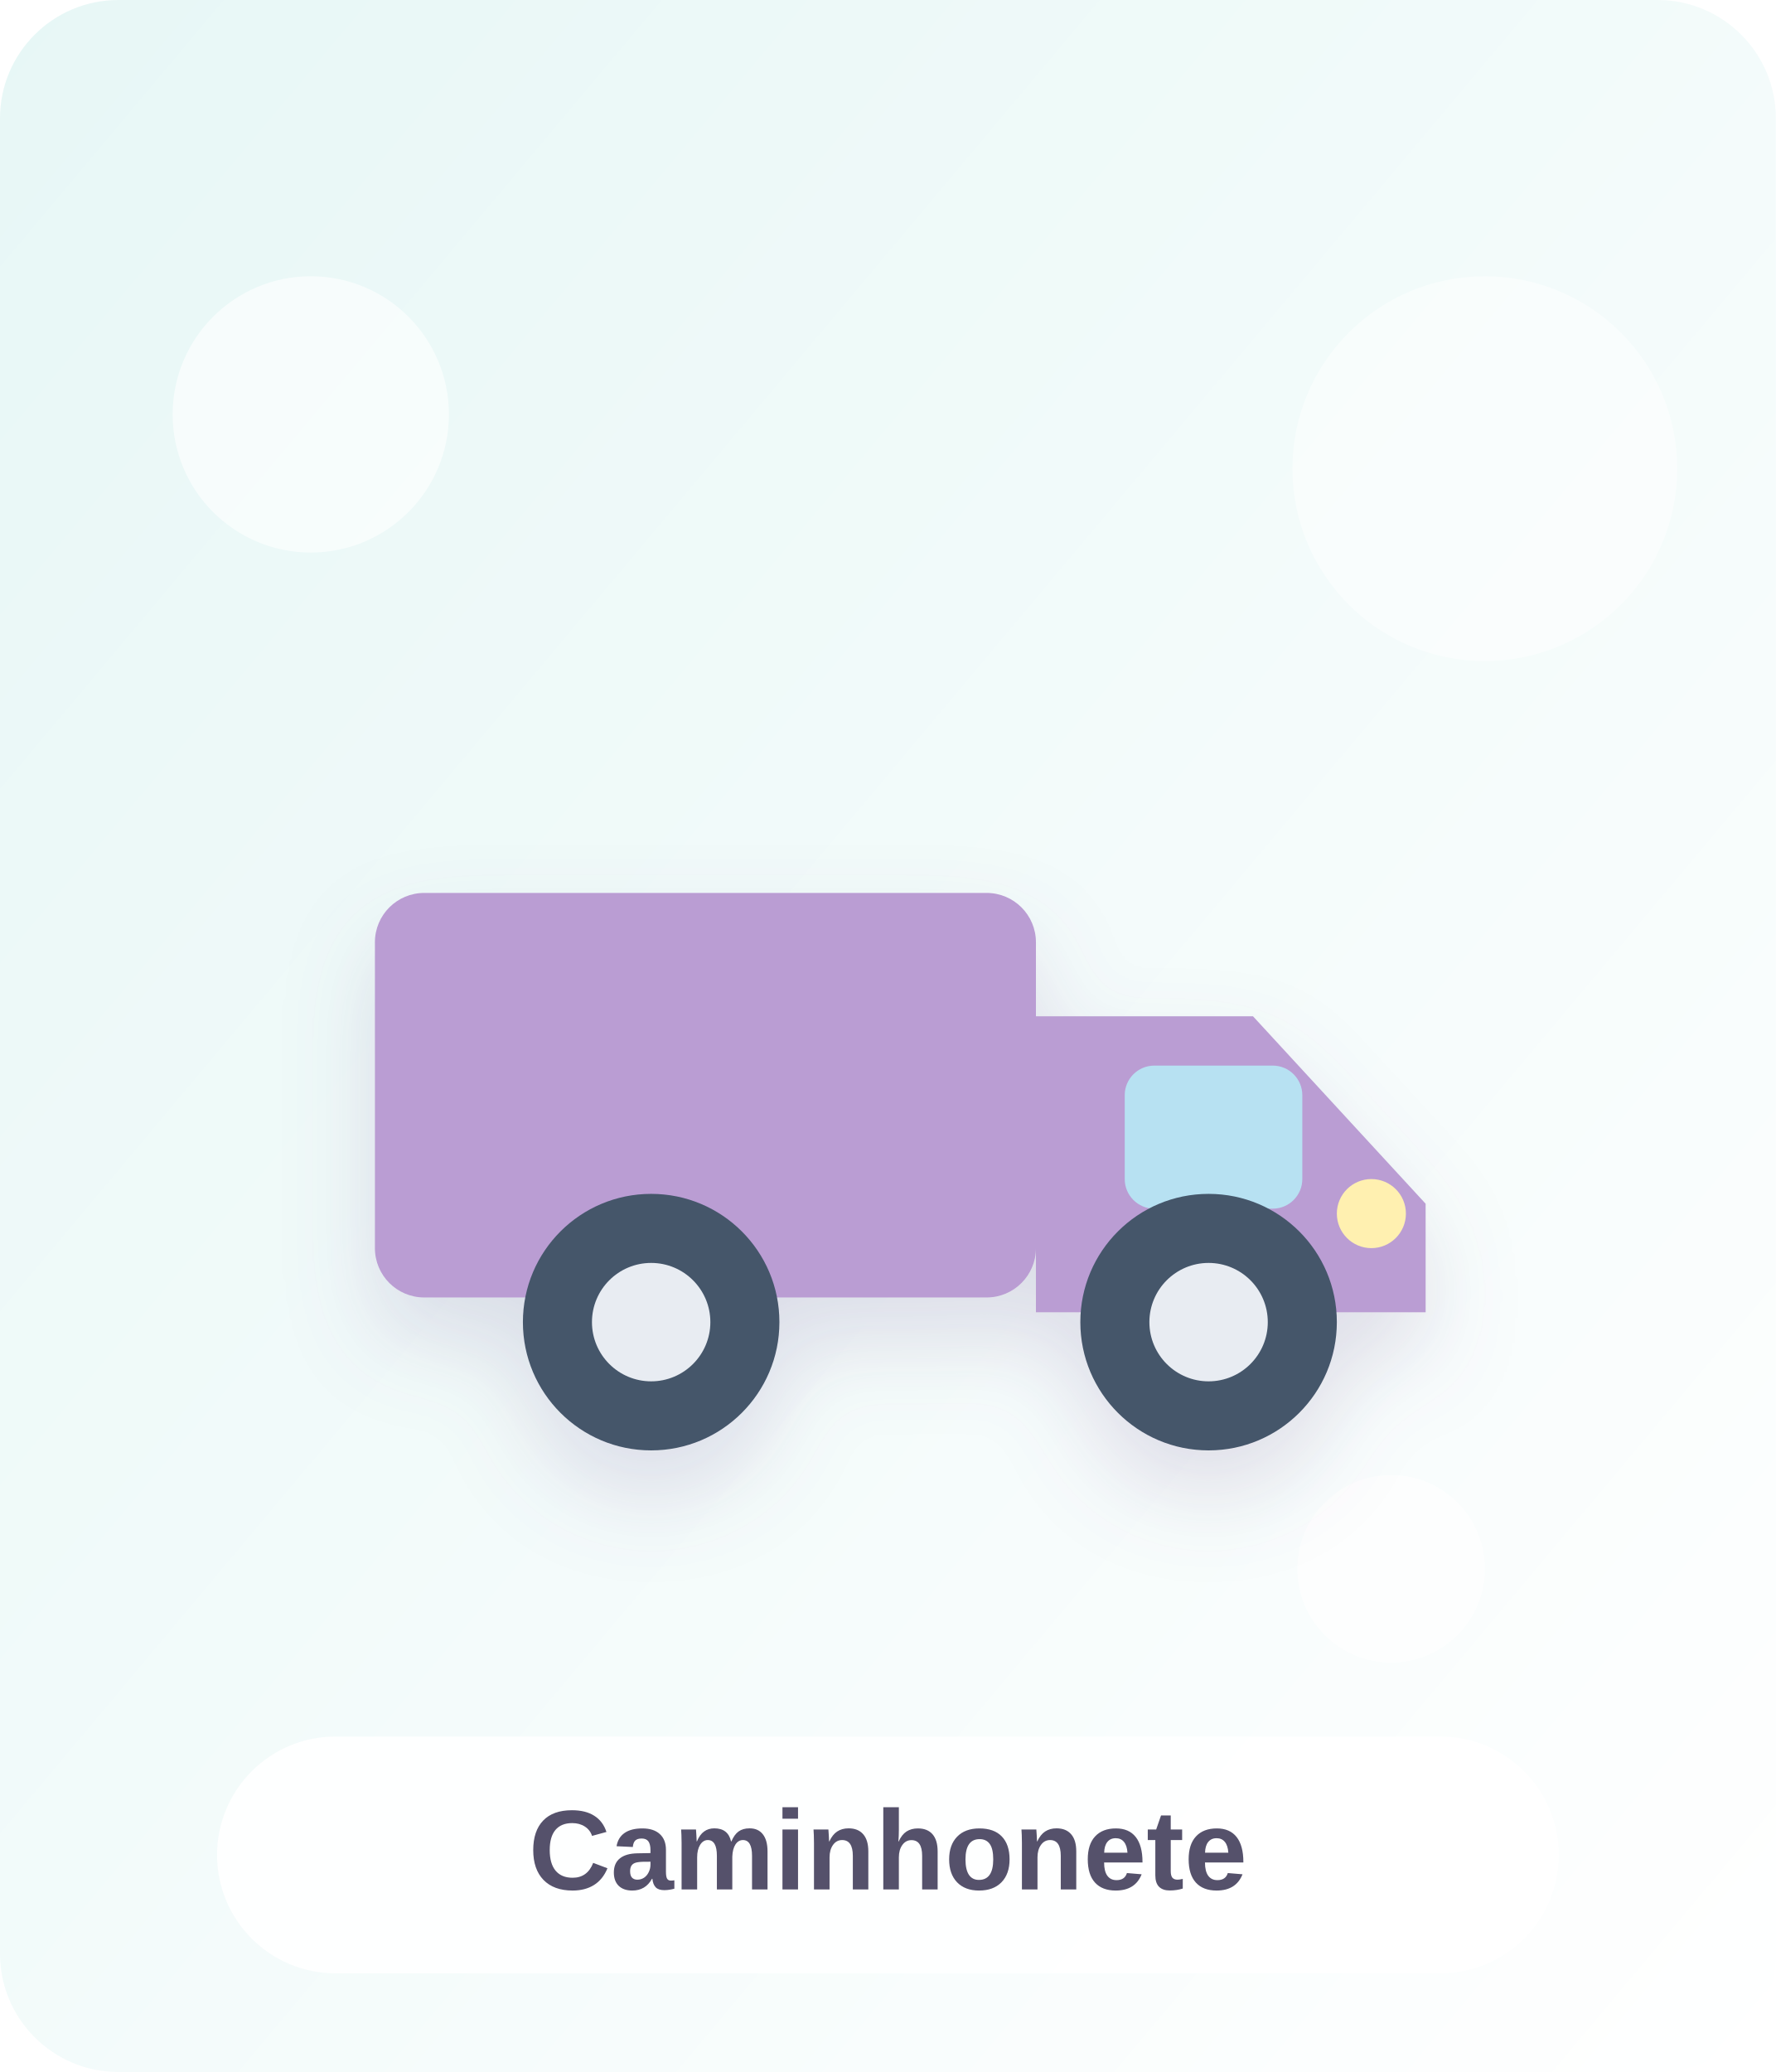
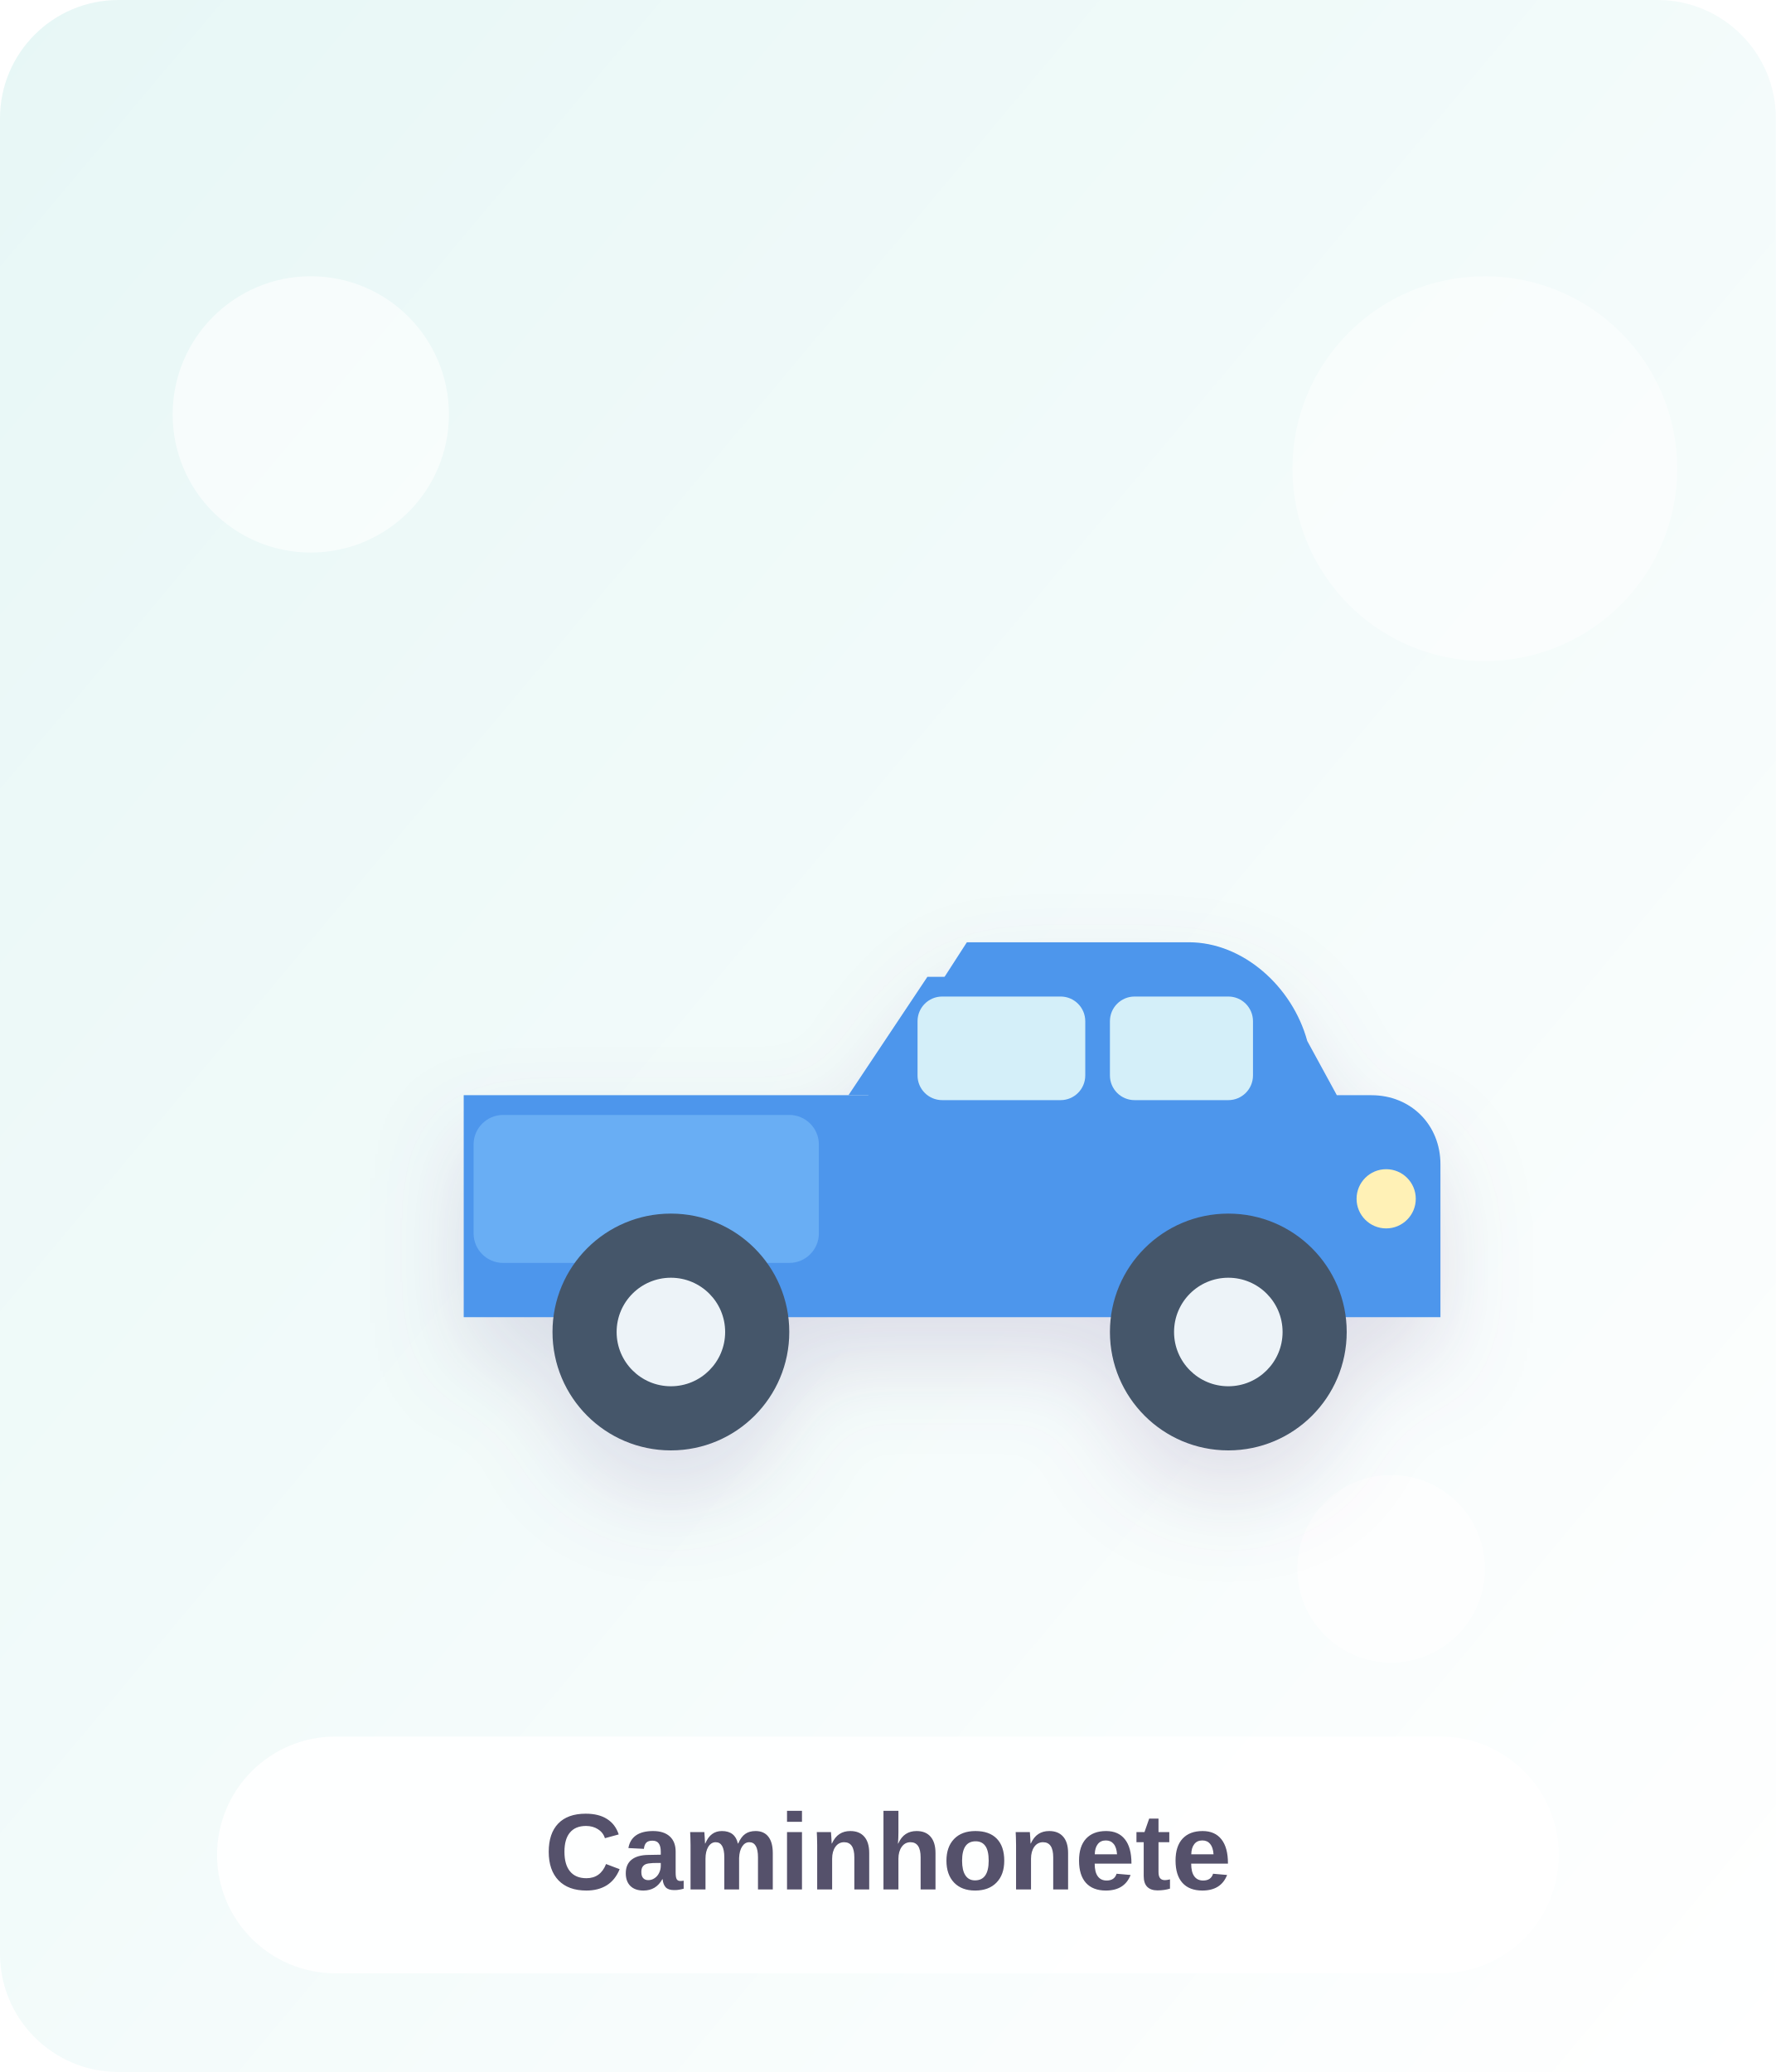
<svg xmlns="http://www.w3.org/2000/svg" width="360" height="420" viewBox="0 0 360 420" role="img" aria-label="Ilustração de Caminhonete">
  <defs>
    <linearGradient id="bg" x1="0" y1="0" x2="1" y2="1">
      <stop stop-color="#E7F7F6" />
      <stop offset="1" stop-color="#FFFFFF" />
    </linearGradient>
    <filter id="shadow" x="-30%" y="-30%" width="160%" height="160%">
      <feDropShadow dx="0" dy="9" stdDeviation="9" flood-color="#7D6C9C" flood-opacity=".20" />
    </filter>
  </defs>
  <rect width="360" height="420" rx="24" fill="url(#bg)" />
  <circle cx="63" cy="84" r="28" fill="#FFFFFF99" />
  <circle cx="301" cy="95" r="39" fill="#FFFFFF77" />
  <circle cx="282" cy="318" r="19" fill="#FFFFFFB2" />
  <g filter="url(#shadow)">
-     <rect x="76" y="181" width="134" height="82" rx="10" fill="#BA9DD3" stroke="none" stroke-width="0" />
-     <path d="M210 206 L254 206 L289 244 L289 266 L210 266 Z" fill="#BA9DD3" stroke="none" stroke-width="0" stroke-linecap="round" stroke-linejoin="round" />
-     <rect x="228" y="216" width="36" height="29" rx="6" fill="#B7E1F2" stroke="none" stroke-width="0" />
-     <circle cx="132" cy="268" r="26" fill="#45566B" />
-     <circle cx="245" cy="268" r="26" fill="#45566B" />
-     <circle cx="132" cy="268" r="12" fill="#E8ECF2" />
-     <circle cx="245" cy="268" r="12" fill="#E8ECF2" />
-     <circle cx="278" cy="246" r="7" fill="#FFF0B0" />
+     <path d="M94 222 H176 L196 191 H241 C252 191 262 200 265 211 L271 222 H278 C286 222 292 228 292 236 V267 H94 Z" fill="#4D96EC" />
+     <path d="M98 222 H172 L188 198 H227 L238 222 Z" fill="#4D96EC" />
+     <rect x="186" y="202" width="34" height="21" rx="5" fill="#D4EFF9" />
+     <rect x="225" y="202" width="29" height="21" rx="5" fill="#D4EFF9" />
+     <rect x="96" y="226" width="70" height="30" rx="6" fill="#6CB0F5" opacity=".9" />
+     <circle cx="136" cy="270" r="24" fill="#45566B" />
+     <circle cx="249" cy="270" r="24" fill="#45566B" />
+     <circle cx="136" cy="270" r="11" fill="#EDF3F8" />
+     <circle cx="249" cy="270" r="11" fill="#EDF3F8" />
+     <circle cx="281" cy="243" r="6" fill="#FFF1B6" />
  </g>
  <rect x="44" y="352" width="272" height="48" rx="24" fill="#FFFFFFE9" />
-   <text x="180" y="383" font-family="Verdana,Arial,sans-serif" font-weight="bold" font-size="23" text-anchor="middle" fill="#55516B">Caminhonete</text>
+   <text x="180" y="383" font-family="Verdana,Arial,sans-serif" font-weight="bold" font-size="22" text-anchor="middle" fill="#55516B">Caminhonete</text>
</svg>
